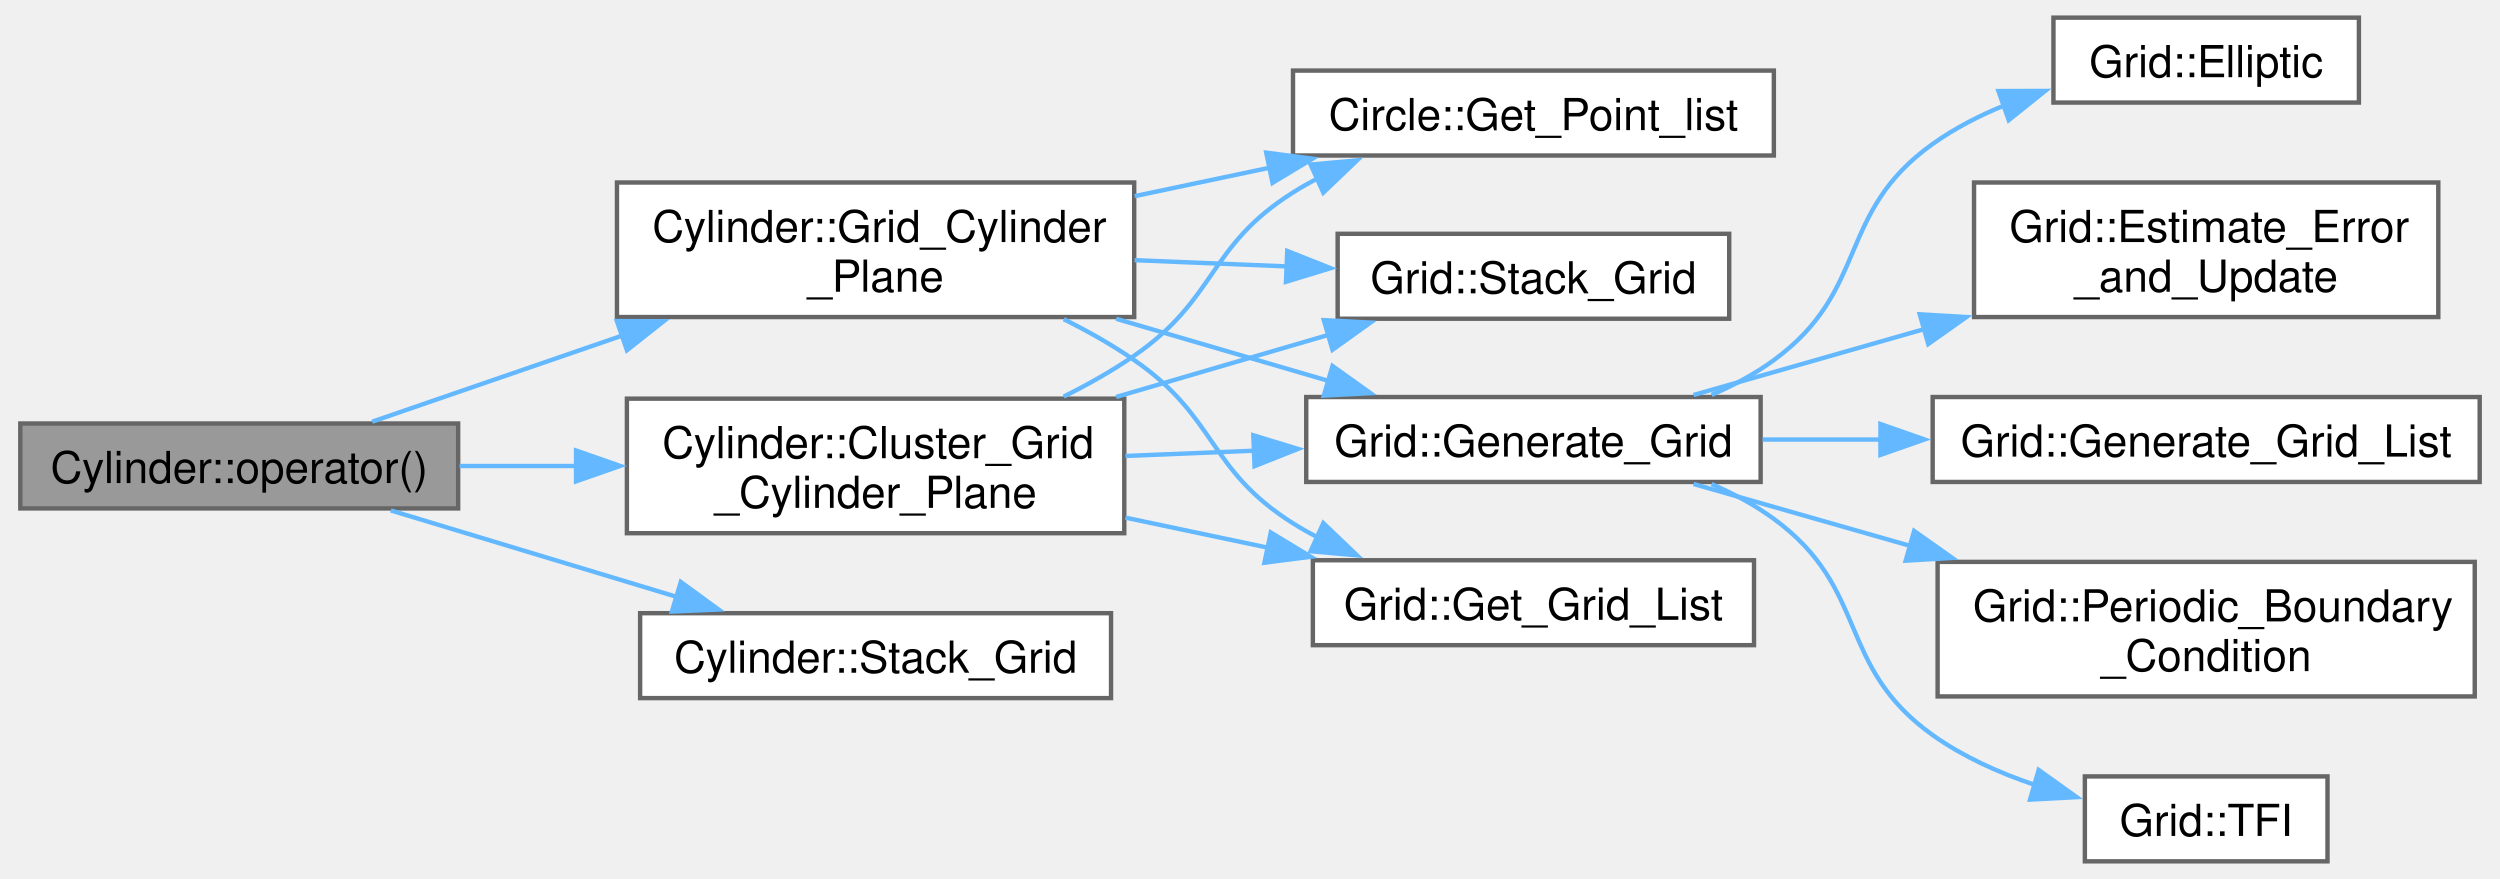
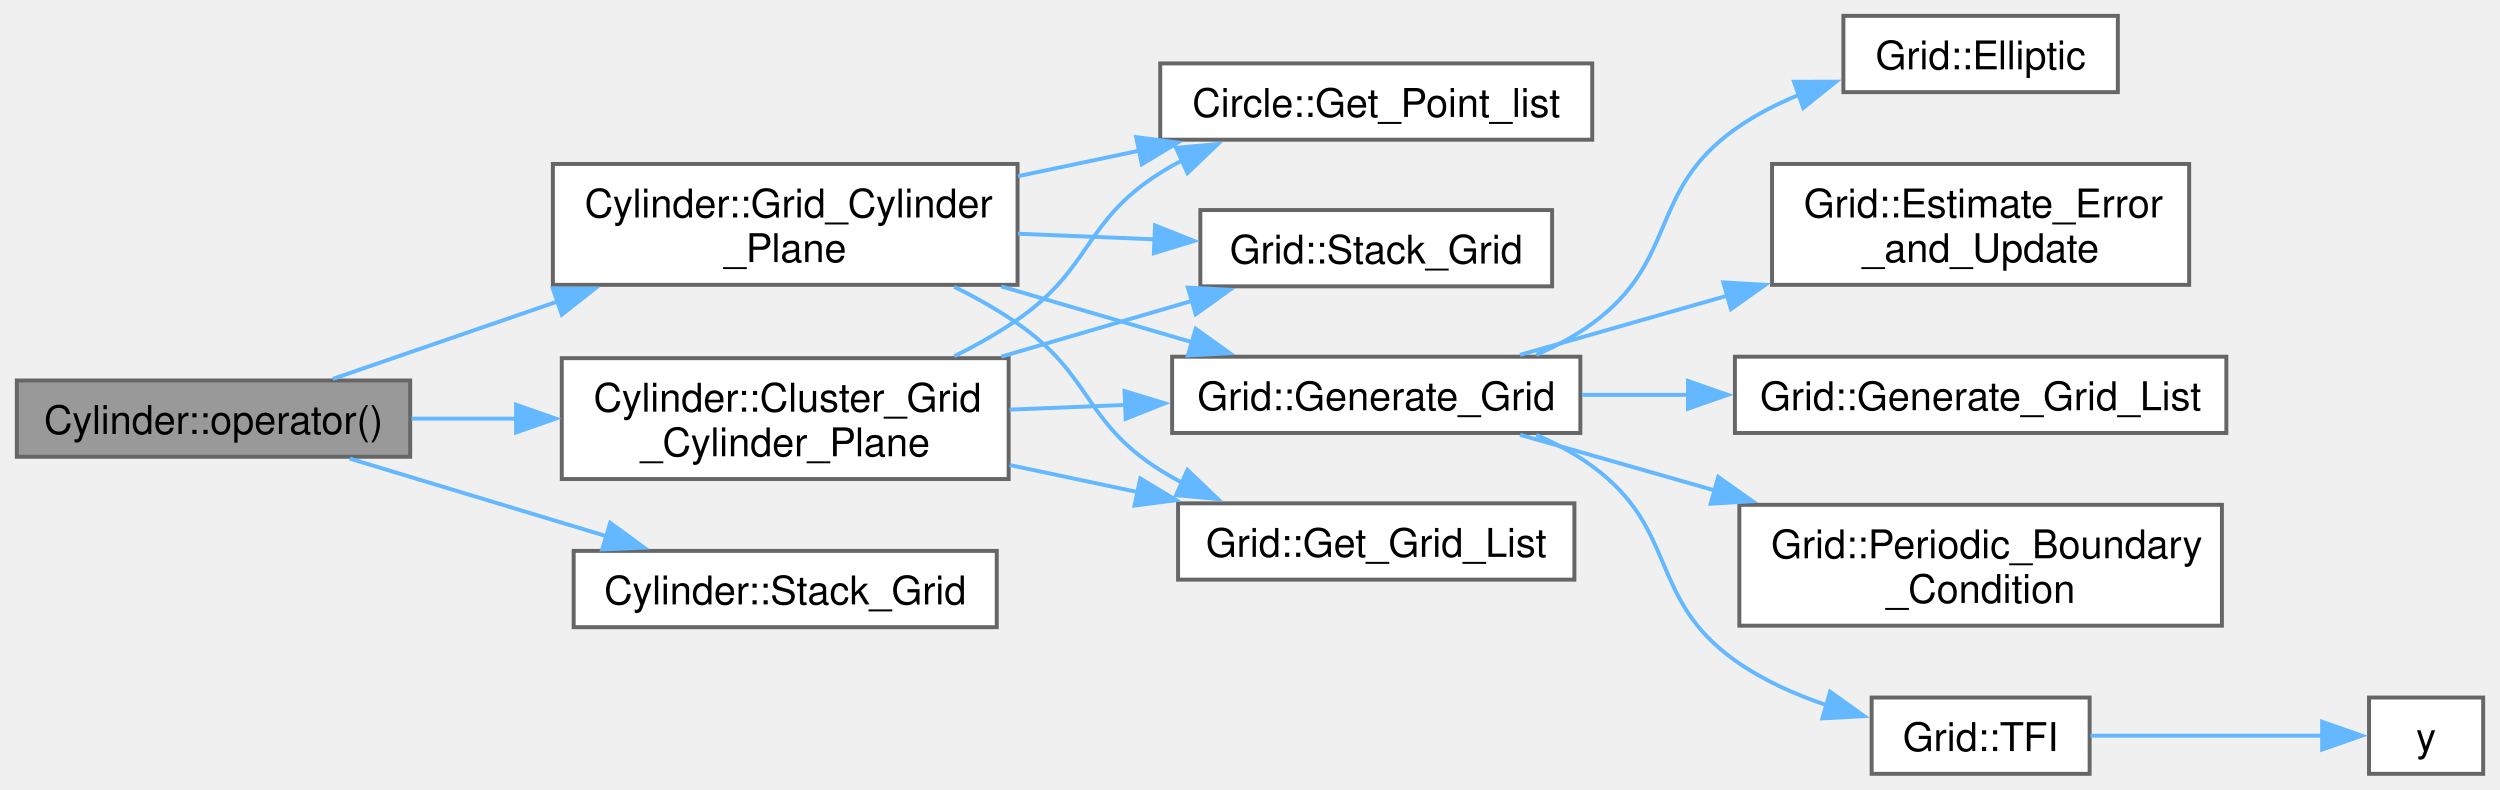
- <svg xmlns="http://www.w3.org/2000/svg" xmlns:xlink="http://www.w3.org/1999/xlink" width="566pt" height="199pt" viewBox="0.00 0.00 565.50 199.25">
+ <svg xmlns="http://www.w3.org/2000/svg" xmlns:xlink="http://www.w3.org/1999/xlink" width="630pt" height="199pt" viewBox="0.00 0.00 630.30 199.25">
  <g id="graph0" class="graph" transform="scale(1 1) rotate(0) translate(4 195.25)">
    <g id="Node000001" class="node">
      <g id="a_Node000001">
        <a xlink:title=" ">
          <polygon fill="#999999" stroke="#666666" points="99.25,-99.25 0,-99.25 0,-80 99.25,-80 99.25,-99.25" />
          <text text-anchor="middle" x="49.62" y="-85.75" font-family="Helvetica,sans-Serif" font-size="10.00">Cylinder::operator()</text>
        </a>
      </g>
    </g>
    <g id="Node000002" class="node">
      <g id="a_Node000002">
        <a xlink:href="../../d6/db0/class_cylinder_a5f313be17ebbe1761b8fbeb6409c3f0d.html#a5f313be17ebbe1761b8fbeb6409c3f0d" target="_top" xlink:title=" ">
          <polygon fill="white" stroke="#666666" points="250.25,-104.88 137.5,-104.88 137.5,-74.38 250.25,-74.38 250.25,-104.88" />
          <text text-anchor="start" x="145.5" y="-91.38" font-family="Helvetica,sans-Serif" font-size="10.00">Cylinder::Cluster_Grid</text>
-           <text text-anchor="middle" x="193.88" y="-80.12" font-family="Helvetica,sans-Serif" font-size="10.00">_Cylinder_Plane</text>
+           <text text-anchor="middle" x="193.87" y="-80.12" font-family="Helvetica,sans-Serif" font-size="10.00">_Cylinder_Plane</text>
        </a>
      </g>
    </g>
    <g id="edge1_Node000001_Node000002" class="edge">
      <g id="a_edge1_Node000001_Node000002">
        <a xlink:title=" ">
          <path fill="none" stroke="#63b8ff" d="M99.58,-89.62C108.17,-89.62 117.24,-89.62 126.21,-89.62" />
          <polygon fill="#63b8ff" stroke="#63b8ff" points="125.97,-93.13 135.97,-89.63 125.97,-86.13 125.97,-93.13" />
        </a>
      </g>
    </g>
-     <g id="Node000012" class="node">
-       <g id="a_Node000012">
+     <g id="Node000013" class="node">
+       <g id="a_Node000013">
        <a xlink:href="../../d6/db0/class_cylinder_a7c7384f3bf92b22ab6536947bb2c2203.html#a7c7384f3bf92b22ab6536947bb2c2203" target="_top" xlink:title=" ">
          <polygon fill="white" stroke="#666666" points="252.5,-153.88 135.25,-153.88 135.25,-123.38 252.5,-123.38 252.5,-153.88" />
          <text text-anchor="start" x="143.25" y="-140.38" font-family="Helvetica,sans-Serif" font-size="10.00">Cylinder::Grid_Cylinder</text>
-           <text text-anchor="middle" x="193.88" y="-129.12" font-family="Helvetica,sans-Serif" font-size="10.00">_Plane</text>
-         </a>
-       </g>
-     </g>
-     <g id="edge11_Node000001_Node000012" class="edge">
-       <g id="a_edge11_Node000001_Node000012">
+           <text text-anchor="middle" x="193.87" y="-129.12" font-family="Helvetica,sans-Serif" font-size="10.00">_Plane</text>
+         </a>
+       </g>
+     </g>
+     <g id="edge12_Node000001_Node000013" class="edge">
+       <g id="a_edge12_Node000001_Node000013">
        <a xlink:title=" ">
          <path fill="none" stroke="#63b8ff" d="M79.75,-99.66C96.15,-105.31 117.17,-112.55 136.64,-119.25" />
          <polygon fill="#63b8ff" stroke="#63b8ff" points="135.23,-122.47 145.83,-122.42 137.51,-115.85 135.23,-122.47" />
        </a>
      </g>
    </g>
-     <g id="Node000013" class="node">
-       <g id="a_Node000013">
+     <g id="Node000014" class="node">
+       <g id="a_Node000014">
        <a xlink:href="../../d6/db0/class_cylinder_acb8db8fc0355f679a04c440d62109bde.html#acb8db8fc0355f679a04c440d62109bde" target="_top" xlink:title=" ">
          <polygon fill="white" stroke="#666666" points="247.25,-56.25 140.5,-56.25 140.5,-37 247.25,-37 247.25,-56.25" />
-           <text text-anchor="middle" x="193.88" y="-42.75" font-family="Helvetica,sans-Serif" font-size="10.00">Cylinder::Stack_Grid</text>
-         </a>
-       </g>
-     </g>
-     <g id="edge16_Node000001_Node000013" class="edge">
-       <g id="a_edge16_Node000001_Node000013">
+           <text text-anchor="middle" x="193.87" y="-42.75" font-family="Helvetica,sans-Serif" font-size="10.00">Cylinder::Stack_Grid</text>
+         </a>
+       </g>
+     </g>
+     <g id="edge17_Node000001_Node000014" class="edge">
+       <g id="a_edge17_Node000001_Node000014">
        <a xlink:title=" ">
          <path fill="none" stroke="#63b8ff" d="M83.98,-79.54C103.33,-73.69 127.93,-66.26 148.86,-59.93" />
          <polygon fill="#63b8ff" stroke="#63b8ff" points="149.72,-63.33 158.28,-57.08 147.7,-56.62 149.72,-63.33" />
        </a>
      </g>
    </g>
    <g id="Node000003" class="node">
      <g id="a_Node000003">
        <a xlink:href="../../da/d74/class_grid_ab929318e5ef123712523299305dfe12f.html#ab929318e5ef123712523299305dfe12f" target="_top" xlink:title=" ">
          <polygon fill="white" stroke="#666666" points="394.5,-105.25 291.5,-105.25 291.5,-86 394.5,-86 394.5,-105.25" />
          <text text-anchor="middle" x="343" y="-91.75" font-family="Helvetica,sans-Serif" font-size="10.00">Grid::Generate_Grid</text>
        </a>
      </g>
    </g>
    <g id="edge2_Node000002_Node000003" class="edge">
      <g id="a_edge2_Node000002_Node000003">
        <a xlink:title=" ">
          <path fill="none" stroke="#63b8ff" d="M250.5,-91.89C260.09,-92.28 270.11,-92.69 279.86,-93.09" />
          <polygon fill="#63b8ff" stroke="#63b8ff" points="279.5,-96.58 289.63,-93.49 279.78,-89.58 279.5,-96.58" />
        </a>
      </g>
    </g>
-     <g id="Node000009" class="node">
-       <g id="a_Node000009">
+     <g id="Node000010" class="node">
+       <g id="a_Node000010">
        <a xlink:href="../../da/d74/class_grid_ada712360e862dad0f75e839a3c52fc14.html#ada712360e862dad0f75e839a3c52fc14" target="_top" xlink:title=" ">
          <polygon fill="white" stroke="#666666" points="393,-68.25 293,-68.25 293,-49 393,-49 393,-68.25" />
          <text text-anchor="middle" x="343" y="-54.75" font-family="Helvetica,sans-Serif" font-size="10.00">Grid::Get_Grid_List</text>
        </a>
      </g>
    </g>
-     <g id="edge8_Node000002_Node000009" class="edge">
-       <g id="a_edge8_Node000002_Node000009">
+     <g id="edge9_Node000002_Node000010" class="edge">
+       <g id="a_edge9_Node000002_Node000010">
        <a xlink:title=" ">
          <path fill="none" stroke="#63b8ff" d="M250.5,-77.91C261.13,-75.67 272.29,-73.31 283.02,-71.05" />
          <polygon fill="#63b8ff" stroke="#63b8ff" points="283.46,-74.54 292.52,-69.05 282.02,-67.69 283.46,-74.54" />
        </a>
      </g>
    </g>
-     <g id="Node000010" class="node">
-       <g id="a_Node000010">
+     <g id="Node000011" class="node">
+       <g id="a_Node000011">
        <a xlink:href="../../d0/d88/class_circle_a468a9fd60b528d2a89f442d0e95d7031.html#a468a9fd60b528d2a89f442d0e95d7031" target="_top" xlink:title=" ">
          <polygon fill="white" stroke="#666666" points="397.5,-179.25 288.5,-179.25 288.5,-160 397.5,-160 397.5,-179.25" />
          <text text-anchor="middle" x="343" y="-165.75" font-family="Helvetica,sans-Serif" font-size="10.00">Circle::Get_Point_list</text>
        </a>
      </g>
    </g>
-     <g id="edge9_Node000002_Node000010" class="edge">
-       <g id="a_edge9_Node000002_Node000010">
+     <g id="edge10_Node000002_Node000011" class="edge">
+       <g id="a_edge10_Node000002_Node000011">
        <a xlink:title=" ">
          <path fill="none" stroke="#63b8ff" d="M236.53,-105.36C242.09,-108.12 247.56,-111.22 252.5,-114.62 271.38,-127.66 269.08,-139.4 288.5,-151.62 290.33,-152.78 292.25,-153.87 294.22,-154.9" />
          <polygon fill="#63b8ff" stroke="#63b8ff" points="292.48,-157.95 303.03,-158.9 295.37,-151.58 292.48,-157.95" />
        </a>
      </g>
    </g>
-     <g id="Node000011" class="node">
-       <g id="a_Node000011">
+     <g id="Node000012" class="node">
+       <g id="a_Node000012">
        <a xlink:href="../../da/d74/class_grid_abeb69c2204f0debb7fe803fbc111d2bf.html#abeb69c2204f0debb7fe803fbc111d2bf" target="_top" xlink:title=" ">
-           <polygon fill="white" stroke="#666666" points="387.38,-142.25 298.62,-142.25 298.62,-123 387.38,-123 387.38,-142.25" />
+           <polygon fill="white" stroke="#666666" points="387.37,-142.25 298.62,-142.25 298.62,-123 387.37,-123 387.37,-142.25" />
          <text text-anchor="middle" x="343" y="-128.75" font-family="Helvetica,sans-Serif" font-size="10.00">Grid::Stack_Grid</text>
        </a>
      </g>
    </g>
-     <g id="edge10_Node000002_Node000011" class="edge">
-       <g id="a_edge10_Node000002_Node000011">
+     <g id="edge11_Node000002_Node000012" class="edge">
+       <g id="a_edge11_Node000002_Node000012">
        <a xlink:title=" ">
          <path fill="none" stroke="#63b8ff" d="M248.41,-105.27C264.27,-109.91 281.49,-114.94 296.77,-119.41" />
          <polygon fill="#63b8ff" stroke="#63b8ff" points="295.48,-122.68 306.06,-122.12 297.45,-115.96 295.48,-122.68" />
        </a>
      </g>
    </g>
    <g id="Node000004" class="node">
      <g id="a_Node000004">
        <a xlink:href="../../da/d74/class_grid_a90c5271ba6fdba6112a562693bd9a0f2.html#a90c5271ba6fdba6112a562693bd9a0f2" target="_top" xlink:title=" ">
-           <polygon fill="white" stroke="#666666" points="530.12,-191.25 460.88,-191.25 460.88,-172 530.12,-172 530.12,-191.25" />
+           <polygon fill="white" stroke="#666666" points="530.12,-191.25 460.87,-191.25 460.87,-172 530.12,-172 530.12,-191.25" />
          <text text-anchor="middle" x="495.5" y="-177.75" font-family="Helvetica,sans-Serif" font-size="10.00">Grid::Elliptic</text>
        </a>
      </g>
    </g>
    <g id="edge3_Node000003_Node000004" class="edge">
      <g id="a_edge3_Node000003_Node000004">
        <a xlink:title=" ">
          <path fill="none" stroke="#63b8ff" d="M383.38,-105.73C388.38,-107.9 393.23,-110.5 397.5,-113.62 419.32,-129.56 411.5,-146.93 433.5,-162.62 438.47,-166.17 444.11,-169.06 449.92,-171.43" />
          <polygon fill="#63b8ff" stroke="#63b8ff" points="448.41,-174.61 459.01,-174.64 450.74,-168.01 448.41,-174.61" />
        </a>
      </g>
    </g>
    <g id="Node000005" class="node">
      <g id="a_Node000005">
        <a xlink:href="../../da/d74/class_grid_ac1e989c2a3c81fd365d9ae57e7f15b61.html#ac1e989c2a3c81fd365d9ae57e7f15b61" target="_top" xlink:title=" ">
-           <polygon fill="white" stroke="#666666" points="548.12,-153.88 442.88,-153.88 442.88,-123.38 548.12,-123.38 548.12,-153.88" />
-           <text text-anchor="start" x="450.88" y="-140.38" font-family="Helvetica,sans-Serif" font-size="10.00">Grid::Estimate_Error</text>
+           <polygon fill="white" stroke="#666666" points="548.12,-153.88 442.87,-153.88 442.87,-123.38 548.12,-123.38 548.12,-153.88" />
+           <text text-anchor="start" x="450.87" y="-140.38" font-family="Helvetica,sans-Serif" font-size="10.00">Grid::Estimate_Error</text>
          <text text-anchor="middle" x="495.5" y="-129.12" font-family="Helvetica,sans-Serif" font-size="10.00">_and_Update</text>
        </a>
      </g>
    </g>
    <g id="edge4_Node000003_Node000005" class="edge">
      <g id="a_edge4_Node000003_Node000005">
        <a xlink:title=" ">
          <path fill="none" stroke="#63b8ff" d="M379.29,-105.71C394.9,-110.17 413.74,-115.55 431.63,-120.66" />
          <polygon fill="#63b8ff" stroke="#63b8ff" points="430.57,-124 441.15,-123.38 432.5,-117.27 430.57,-124" />
        </a>
      </g>
    </g>
    <g id="Node000006" class="node">
      <g id="a_Node000006">
        <a xlink:href="../../da/d74/class_grid_ab7768e9853f9b8e4530a25d242fdea1b.html#ab7768e9853f9b8e4530a25d242fdea1b" target="_top" xlink:title=" ">
          <polygon fill="white" stroke="#666666" points="557.5,-105.25 433.5,-105.25 433.5,-86 557.5,-86 557.5,-105.25" />
          <text text-anchor="middle" x="495.5" y="-91.75" font-family="Helvetica,sans-Serif" font-size="10.00">Grid::Generate_Grid_List</text>
        </a>
      </g>
    </g>
    <g id="edge5_Node000003_Node000006" class="edge">
      <g id="a_edge5_Node000003_Node000006">
        <a xlink:title=" ">
          <path fill="none" stroke="#63b8ff" d="M394.95,-95.62C403.59,-95.62 412.7,-95.62 421.76,-95.62" />
          <polygon fill="#63b8ff" stroke="#63b8ff" points="421.66,-99.13 431.66,-95.63 421.66,-92.13 421.66,-99.13" />
        </a>
      </g>
    </g>
    <g id="Node000007" class="node">
      <g id="a_Node000007">
        <a xlink:href="../../da/d74/class_grid_a246dcc7405f9142fc624bafb817ed9fe.html#a246dcc7405f9142fc624bafb817ed9fe" target="_top" xlink:title=" ">
          <polygon fill="white" stroke="#666666" points="556.38,-67.88 434.62,-67.88 434.62,-37.38 556.38,-37.38 556.38,-67.88" />
          <text text-anchor="start" x="442.62" y="-54.38" font-family="Helvetica,sans-Serif" font-size="10.00">Grid::Periodic_Boundary</text>
          <text text-anchor="middle" x="495.5" y="-43.12" font-family="Helvetica,sans-Serif" font-size="10.00">_Condition</text>
        </a>
      </g>
    </g>
    <g id="edge6_Node000003_Node000007" class="edge">
      <g id="a_edge6_Node000003_Node000007">
        <a xlink:title=" ">
          <path fill="none" stroke="#63b8ff" d="M379.29,-85.54C393.97,-81.35 411.51,-76.34 428.42,-71.5" />
          <polygon fill="#63b8ff" stroke="#63b8ff" points="429.3,-74.89 437.95,-68.78 427.38,-68.16 429.3,-74.89" />
        </a>
      </g>
    </g>
    <g id="Node000008" class="node">
      <g id="a_Node000008">
        <a xlink:href="../../da/d74/class_grid_a908819a747032ceba240db6d955ff931.html#a908819a747032ceba240db6d955ff931" target="_top" xlink:title=" ">
          <polygon fill="white" stroke="#666666" points="523,-19.25 468,-19.25 468,0 523,0 523,-19.25" />
          <text text-anchor="middle" x="495.5" y="-5.75" font-family="Helvetica,sans-Serif" font-size="10.00">Grid::TFI</text>
        </a>
      </g>
    </g>
    <g id="edge7_Node000003_Node000008" class="edge">
      <g id="a_edge7_Node000003_Node000008">
        <a xlink:title=" ">
          <path fill="none" stroke="#63b8ff" d="M383.38,-85.52C388.38,-83.35 393.23,-80.75 397.5,-77.62 419.32,-61.69 411.5,-44.32 433.5,-28.62 440.39,-23.71 448.59,-20.04 456.72,-17.3" />
          <polygon fill="#63b8ff" stroke="#63b8ff" points="457.53,-20.71 466.15,-14.55 455.57,-13.99 457.53,-20.71" />
        </a>
      </g>
    </g>
-     <g id="edge12_Node000012_Node000003" class="edge">
-       <g id="a_edge12_Node000012_Node000003">
+     <g id="Node000009" class="node">
+       <g id="a_Node000009">
+         <a xlink:href="../../d3/d82/_c_type___elliptic___grid_8cpp_aae4b761a64c952b4c008655d1dc59a12.html#aae4b761a64c952b4c008655d1dc59a12" target="_top" xlink:title=" ">
+           <polygon fill="white" stroke="#666666" points="622.3,-19.25 593.5,-19.25 593.5,0 622.3,0 622.3,-19.25" />
+           <text text-anchor="middle" x="607.9" y="-5.75" font-family="Helvetica,sans-Serif" font-size="10.00">y</text>
+         </a>
+       </g>
+     </g>
+     <g id="edge8_Node000008_Node000009" class="edge">
+       <g id="a_edge8_Node000008_Node000009">
+         <a xlink:title=" ">
+           <path fill="none" stroke="#63b8ff" d="M523.22,-9.62C541.08,-9.62 564.4,-9.62 581.89,-9.62" />
+           <polygon fill="#63b8ff" stroke="#63b8ff" points="581.67,-13.13 591.67,-9.63 581.67,-6.13 581.67,-13.13" />
+         </a>
+       </g>
+     </g>
+     <g id="edge13_Node000013_Node000003" class="edge">
+       <g id="a_edge13_Node000013_Node000003">
        <a xlink:title=" ">
          <path fill="none" stroke="#63b8ff" d="M248.41,-122.98C264.27,-118.34 281.49,-113.31 296.77,-108.84" />
          <polygon fill="#63b8ff" stroke="#63b8ff" points="297.45,-112.29 306.06,-106.13 295.48,-105.57 297.45,-112.29" />
        </a>
      </g>
    </g>
-     <g id="edge13_Node000012_Node000009" class="edge">
-       <g id="a_edge13_Node000012_Node000009">
+     <g id="edge14_Node000013_Node000010" class="edge">
+       <g id="a_edge14_Node000013_Node000010">
        <a xlink:title=" ">
          <path fill="none" stroke="#63b8ff" d="M236.53,-122.89C242.09,-120.13 247.56,-117.03 252.5,-113.62 271.38,-100.59 269.08,-88.85 288.5,-76.62 290.33,-75.47 292.25,-74.38 294.22,-73.35" />
          <polygon fill="#63b8ff" stroke="#63b8ff" points="295.37,-76.67 303.03,-69.35 292.48,-70.3 295.37,-76.67" />
        </a>
      </g>
    </g>
-     <g id="edge14_Node000012_Node000010" class="edge">
-       <g id="a_edge14_Node000012_Node000010">
+     <g id="edge15_Node000013_Node000011" class="edge">
+       <g id="a_edge15_Node000013_Node000011">
        <a xlink:title=" ">
          <path fill="none" stroke="#63b8ff" d="M252.6,-150.79C262.66,-152.91 273.14,-155.12 283.22,-157.24" />
          <polygon fill="#63b8ff" stroke="#63b8ff" points="282.42,-160.65 292.93,-159.28 283.86,-153.8 282.42,-160.65" />
        </a>
      </g>
    </g>
-     <g id="edge15_Node000012_Node000011" class="edge">
-       <g id="a_edge15_Node000012_Node000011">
+     <g id="edge16_Node000013_Node000012" class="edge">
+       <g id="a_edge16_Node000013_Node000012">
        <a xlink:title=" ">
          <path fill="none" stroke="#63b8ff" d="M252.6,-136.27C263.95,-135.81 275.83,-135.32 287.09,-134.86" />
          <polygon fill="#63b8ff" stroke="#63b8ff" points="287.19,-138.36 297.03,-134.46 286.9,-131.37 287.19,-138.36" />
        </a>
      </g>
    </g>
  </g>
</svg>
